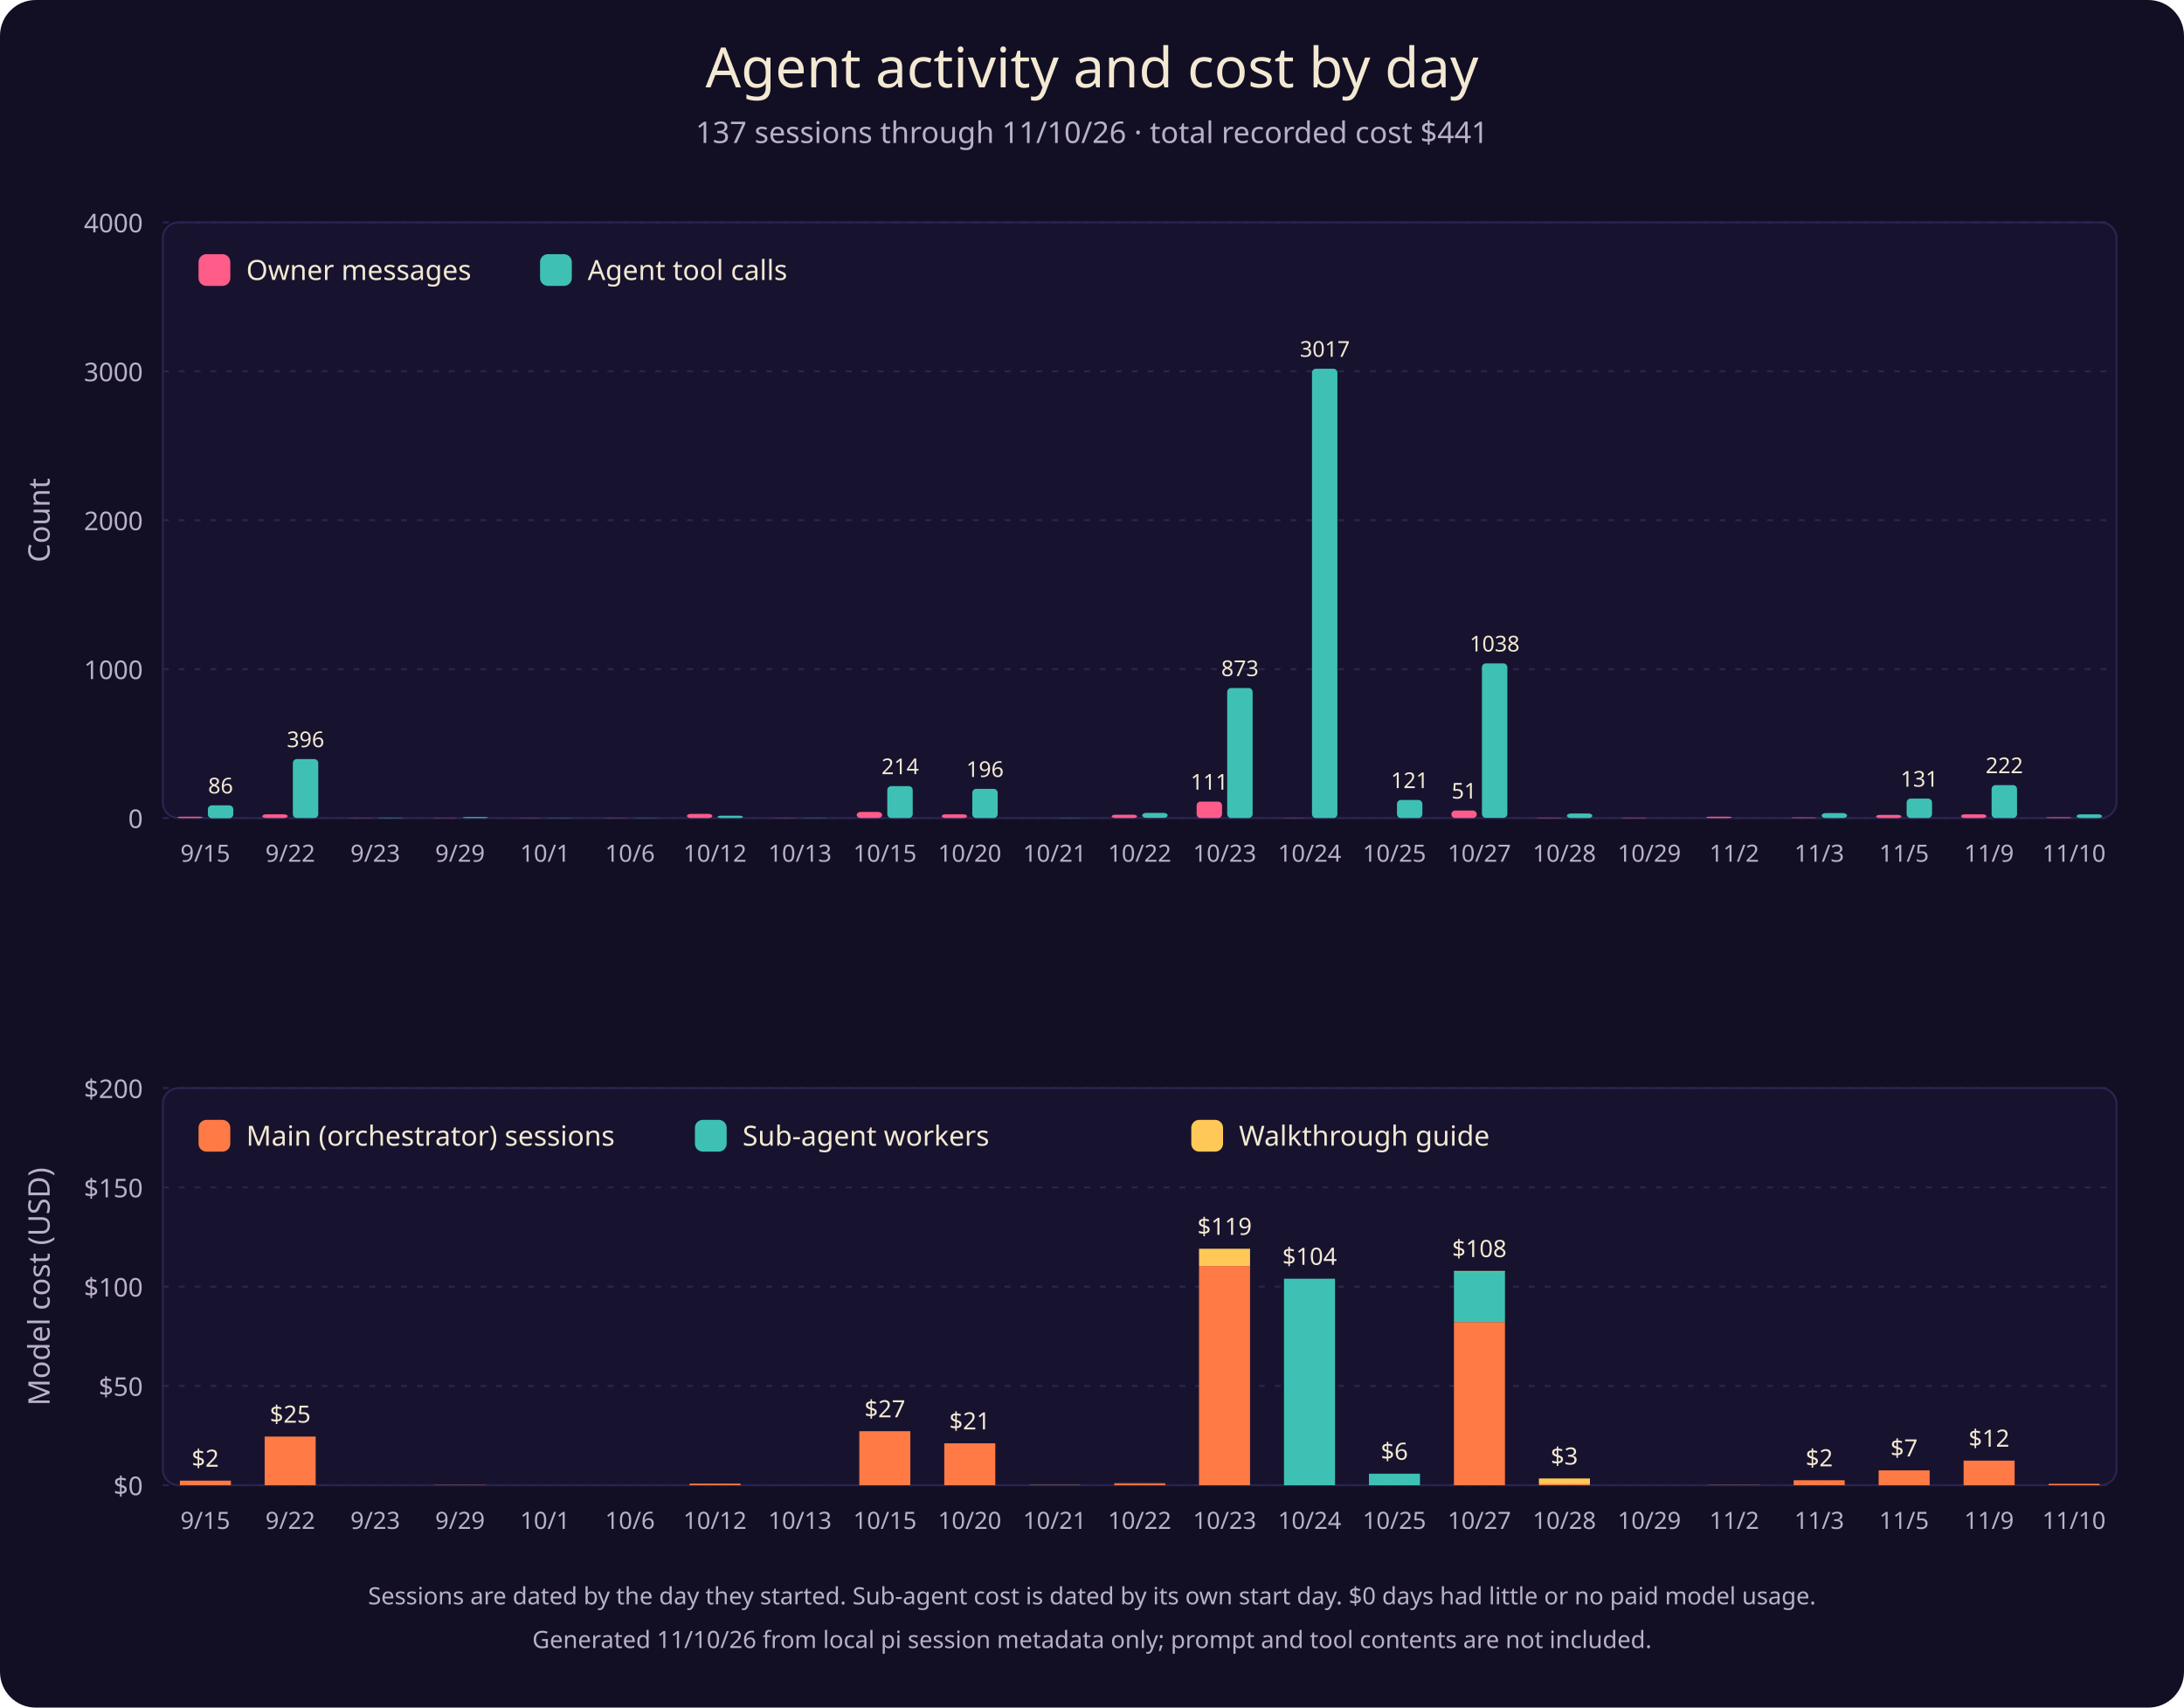
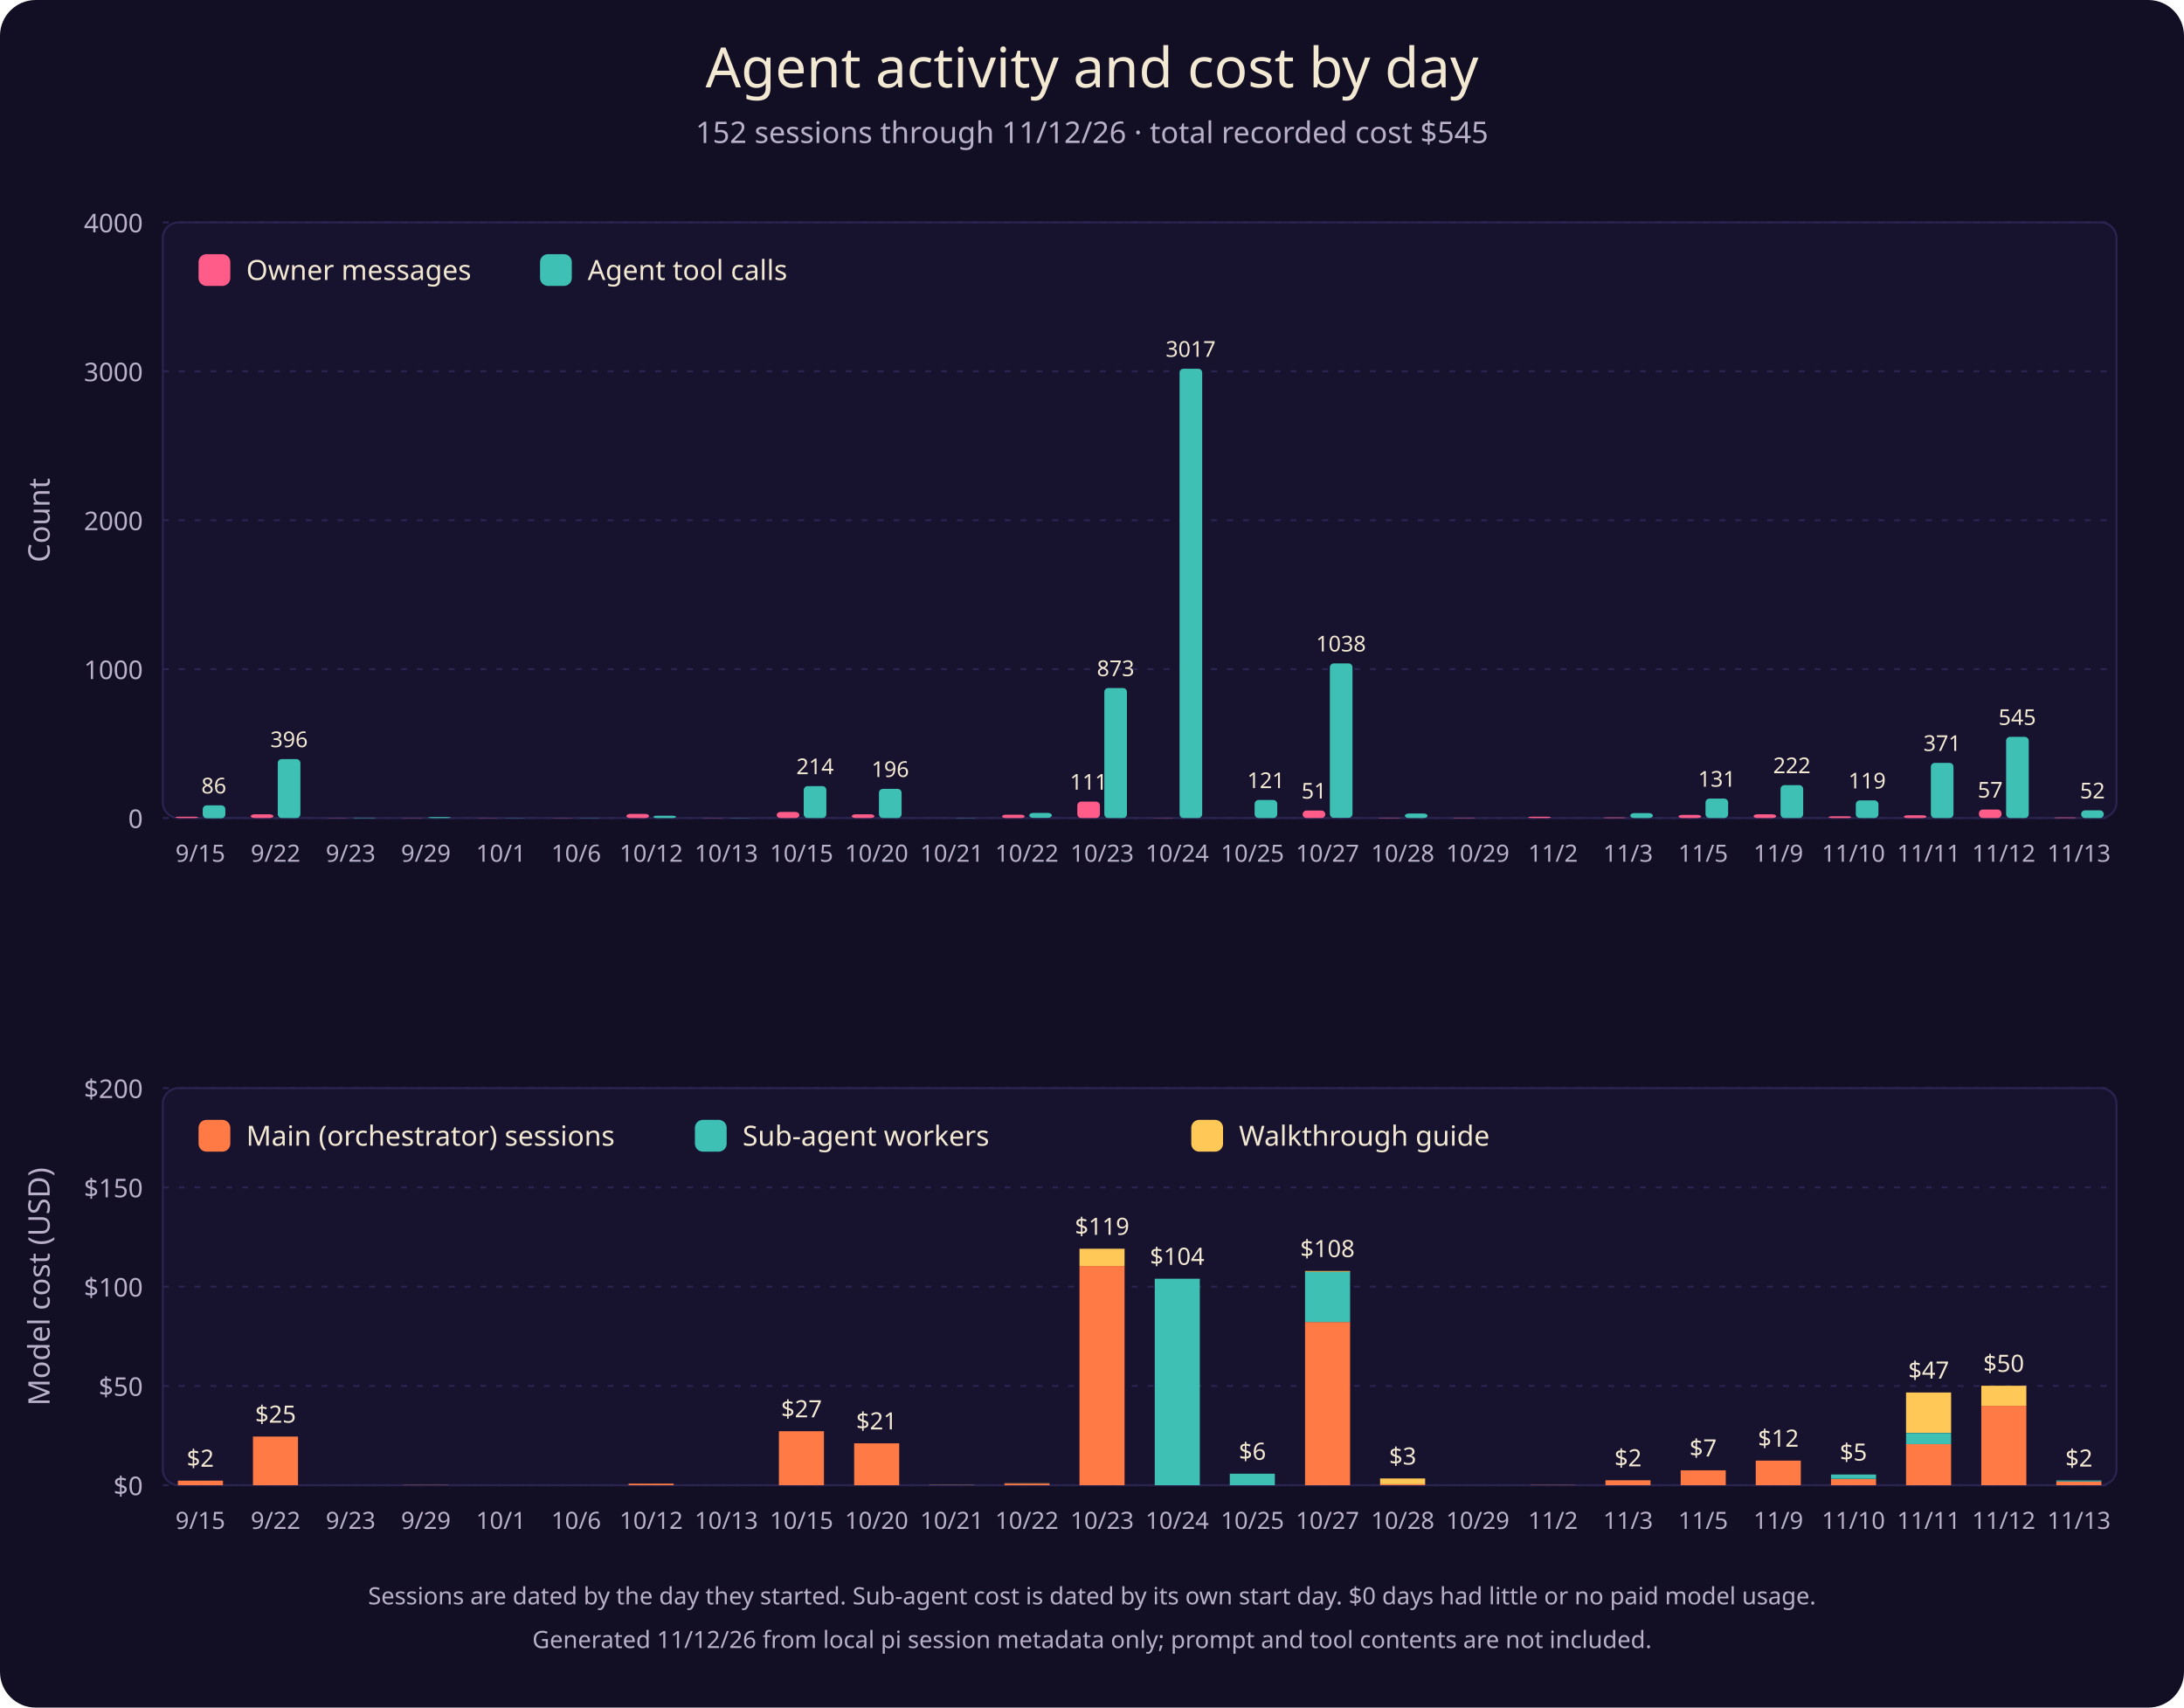
<svg xmlns="http://www.w3.org/2000/svg" width="1100" height="860" viewBox="0 0 1100 860" role="img" aria-labelledby="title desc">
  <rect width="100%" height="100%" rx="18" fill="#120f24" />
  <text x="550.0" y="44.0" fill="#f3e9d2" font-family="Space Grotesk, Segoe UI, sans-serif" font-size="28" text-anchor="middle">Agent activity and cost by day</text>
-   <text x="550.0" y="72.0" fill="#b9b0c9" font-family="Space Grotesk, Segoe UI, sans-serif" font-size="15" text-anchor="middle">137 sessions through 11/10/26 · total recorded cost $441</text>
+   <text x="550.0" y="72.0" fill="#b9b0c9" font-family="Space Grotesk, Segoe UI, sans-serif" font-size="15" text-anchor="middle">152 sessions through 11/12/26 · total recorded cost $545</text>
  <rect x="82" y="112" width="984" height="300" rx="8" fill="#17132e" stroke="#2a2450" />
  <line x1="82" y1="412.0" x2="1066" y2="412.0" stroke="#2a2450" stroke-width="1" stroke-dasharray="3 5" />
  <text x="72.0" y="417.0" fill="#b9b0c9" font-family="Space Grotesk, Segoe UI, sans-serif" font-size="13" text-anchor="end">0</text>
  <line x1="82" y1="337.0" x2="1066" y2="337.0" stroke="#2a2450" stroke-width="1" stroke-dasharray="3 5" />
  <text x="72.0" y="342.0" fill="#b9b0c9" font-family="Space Grotesk, Segoe UI, sans-serif" font-size="13" text-anchor="end">1000</text>
  <line x1="82" y1="262.0" x2="1066" y2="262.0" stroke="#2a2450" stroke-width="1" stroke-dasharray="3 5" />
  <text x="72.0" y="267.0" fill="#b9b0c9" font-family="Space Grotesk, Segoe UI, sans-serif" font-size="13" text-anchor="end">2000</text>
  <line x1="82" y1="187.0" x2="1066" y2="187.0" stroke="#2a2450" stroke-width="1" stroke-dasharray="3 5" />
  <text x="72.0" y="192.0" fill="#b9b0c9" font-family="Space Grotesk, Segoe UI, sans-serif" font-size="13" text-anchor="end">3000</text>
  <line x1="82" y1="112.0" x2="1066" y2="112.0" stroke="#2a2450" stroke-width="1" stroke-dasharray="3 5" />
  <text x="72.0" y="117.0" fill="#b9b0c9" font-family="Space Grotesk, Segoe UI, sans-serif" font-size="13" text-anchor="end">4000</text>
  <text x="25" y="262.0" transform="rotate(-90 25 262.0)" fill="#b9b0c9" font-family="Space Grotesk, Segoe UI, sans-serif" font-size="15" text-anchor="middle">Count</text>
  <rect x="82" y="548" width="984" height="200" rx="8" fill="#17132e" stroke="#2a2450" />
  <line x1="82" y1="748.0" x2="1066" y2="748.0" stroke="#2a2450" stroke-width="1" stroke-dasharray="3 5" />
  <text x="72.0" y="753.0" fill="#b9b0c9" font-family="Space Grotesk, Segoe UI, sans-serif" font-size="13" text-anchor="end">$0</text>
  <line x1="82" y1="698.0" x2="1066" y2="698.0" stroke="#2a2450" stroke-width="1" stroke-dasharray="3 5" />
  <text x="72.0" y="703.0" fill="#b9b0c9" font-family="Space Grotesk, Segoe UI, sans-serif" font-size="13" text-anchor="end">$50</text>
  <line x1="82" y1="648.0" x2="1066" y2="648.0" stroke="#2a2450" stroke-width="1" stroke-dasharray="3 5" />
  <text x="72.0" y="653.0" fill="#b9b0c9" font-family="Space Grotesk, Segoe UI, sans-serif" font-size="13" text-anchor="end">$100</text>
  <line x1="82" y1="598.0" x2="1066" y2="598.0" stroke="#2a2450" stroke-width="1" stroke-dasharray="3 5" />
  <text x="72.0" y="603.0" fill="#b9b0c9" font-family="Space Grotesk, Segoe UI, sans-serif" font-size="13" text-anchor="end">$150</text>
  <line x1="82" y1="548.0" x2="1066" y2="548.0" stroke="#2a2450" stroke-width="1" stroke-dasharray="3 5" />
  <text x="72.0" y="553.0" fill="#b9b0c9" font-family="Space Grotesk, Segoe UI, sans-serif" font-size="13" text-anchor="end">$200</text>
  <text x="25" y="648.0" transform="rotate(-90 25 648.0)" fill="#b9b0c9" font-family="Space Grotesk, Segoe UI, sans-serif" font-size="15" text-anchor="middle">Model cost (USD)</text>
  <rect x="100" y="128" width="16" height="16" rx="4" fill="#ff5c8a" />
  <text x="124.0" y="141.0" fill="#f3e9d2" font-family="Space Grotesk, Segoe UI, sans-serif" font-size="14" text-anchor="start">Owner messages</text>
  <rect x="272" y="128" width="16" height="16" rx="4" fill="#3ec1b4" />
  <text x="296.0" y="141.0" fill="#f3e9d2" font-family="Space Grotesk, Segoe UI, sans-serif" font-size="14" text-anchor="start">Agent tool calls</text>
  <rect x="100" y="564" width="16" height="16" rx="4" fill="#ff7a45" />
  <text x="124.0" y="577.0" fill="#f3e9d2" font-family="Space Grotesk, Segoe UI, sans-serif" font-size="14" text-anchor="start">Main (orchestrator) sessions</text>
  <rect x="350" y="564" width="16" height="16" rx="4" fill="#3ec1b4" />
  <text x="374.0" y="577.0" fill="#f3e9d2" font-family="Space Grotesk, Segoe UI, sans-serif" font-size="14" text-anchor="start">Sub-agent workers</text>
  <rect x="600" y="564" width="16" height="16" rx="4" fill="#ffc857" />
  <text x="624.0" y="577.0" fill="#f3e9d2" font-family="Space Grotesk, Segoe UI, sans-serif" font-size="14" text-anchor="start">Walkthrough guide</text>
-   <rect x="89.3" y="411.3" width="12.8" height="0.7" rx="2" fill="#ff5c8a" />
-   <rect x="104.7" y="405.6" width="12.8" height="6.5" rx="2" fill="#3ec1b4" />
-   <text x="111.1" y="399.6" fill="#f3e9d2" font-family="Space Grotesk, Segoe UI, sans-serif" font-size="11" text-anchor="middle">86</text>
-   <text x="103.4" y="434.0" fill="#b9b0c9" font-family="Space Grotesk, Segoe UI, sans-serif" font-size="12" text-anchor="middle">9/15</text>
-   <rect x="90.6" y="745.7" width="25.7" height="2.3" fill="#ff7a45" />
-   <text x="103.4" y="738.7" fill="#f3e9d2" font-family="Space Grotesk, Segoe UI, sans-serif" font-size="12" text-anchor="middle">$2</text>
-   <text x="103.4" y="770.0" fill="#b9b0c9" font-family="Space Grotesk, Segoe UI, sans-serif" font-size="12" text-anchor="middle">9/15</text>
-   <rect x="132.1" y="410.1" width="12.8" height="1.9" rx="2" fill="#ff5c8a" />
-   <rect x="147.5" y="382.3" width="12.8" height="29.7" rx="2" fill="#3ec1b4" />
-   <text x="153.9" y="376.3" fill="#f3e9d2" font-family="Space Grotesk, Segoe UI, sans-serif" font-size="11" text-anchor="middle">396</text>
-   <text x="146.2" y="434.0" fill="#b9b0c9" font-family="Space Grotesk, Segoe UI, sans-serif" font-size="12" text-anchor="middle">9/22</text>
-   <rect x="133.3" y="723.5" width="25.7" height="24.5" fill="#ff7a45" />
-   <text x="146.2" y="716.5" fill="#f3e9d2" font-family="Space Grotesk, Segoe UI, sans-serif" font-size="12" text-anchor="middle">$25</text>
-   <text x="146.2" y="770.0" fill="#b9b0c9" font-family="Space Grotesk, Segoe UI, sans-serif" font-size="12" text-anchor="middle">9/22</text>
-   <rect x="174.8" y="411.9" width="12.8" height="0.1" rx="2" fill="#ff5c8a" />
-   <rect x="190.2" y="411.8" width="12.8" height="0.2" rx="2" fill="#3ec1b4" />
-   <text x="189.0" y="434.0" fill="#b9b0c9" font-family="Space Grotesk, Segoe UI, sans-serif" font-size="12" text-anchor="middle">9/23</text>
-   <rect x="176.1" y="748.0" width="25.7" height="0.0" fill="#ff7a45" />
-   <text x="189.0" y="770.0" fill="#b9b0c9" font-family="Space Grotesk, Segoe UI, sans-serif" font-size="12" text-anchor="middle">9/23</text>
-   <rect x="217.6" y="411.9" width="12.8" height="0.1" rx="2" fill="#ff5c8a" />
-   <rect x="233.0" y="411.5" width="12.8" height="0.5" rx="2" fill="#3ec1b4" />
-   <text x="231.7" y="434.0" fill="#b9b0c9" font-family="Space Grotesk, Segoe UI, sans-serif" font-size="12" text-anchor="middle">9/29</text>
-   <rect x="218.9" y="747.9" width="25.7" height="0.1" fill="#ff7a45" />
-   <text x="231.7" y="770.0" fill="#b9b0c9" font-family="Space Grotesk, Segoe UI, sans-serif" font-size="12" text-anchor="middle">9/29</text>
-   <rect x="260.4" y="411.9" width="12.8" height="0.1" rx="2" fill="#ff5c8a" />
-   <rect x="275.8" y="411.9" width="12.8" height="0.1" rx="2" fill="#3ec1b4" />
-   <text x="274.5" y="434.0" fill="#b9b0c9" font-family="Space Grotesk, Segoe UI, sans-serif" font-size="12" text-anchor="middle">10/1</text>
-   <rect x="261.7" y="748.0" width="25.7" height="0.0" fill="#ff7a45" />
-   <text x="274.5" y="770.0" fill="#b9b0c9" font-family="Space Grotesk, Segoe UI, sans-serif" font-size="12" text-anchor="middle">10/1</text>
-   <rect x="303.2" y="411.9" width="12.8" height="0.1" rx="2" fill="#ff5c8a" />
-   <rect x="318.6" y="411.9" width="12.8" height="0.1" rx="2" fill="#3ec1b4" />
-   <text x="317.3" y="434.0" fill="#b9b0c9" font-family="Space Grotesk, Segoe UI, sans-serif" font-size="12" text-anchor="middle">10/6</text>
-   <rect x="304.5" y="748.0" width="25.7" height="0.0" fill="#ff7a45" />
-   <text x="317.3" y="770.0" fill="#b9b0c9" font-family="Space Grotesk, Segoe UI, sans-serif" font-size="12" text-anchor="middle">10/6</text>
-   <rect x="346.0" y="409.9" width="12.8" height="2.1" rx="2" fill="#ff5c8a" />
-   <rect x="361.4" y="410.8" width="12.8" height="1.2" rx="2" fill="#3ec1b4" />
-   <text x="360.1" y="434.0" fill="#b9b0c9" font-family="Space Grotesk, Segoe UI, sans-serif" font-size="12" text-anchor="middle">10/12</text>
-   <rect x="347.3" y="747.2" width="25.7" height="0.8" fill="#ff7a45" />
-   <text x="360.1" y="770.0" fill="#b9b0c9" font-family="Space Grotesk, Segoe UI, sans-serif" font-size="12" text-anchor="middle">10/12</text>
-   <rect x="388.8" y="411.9" width="12.8" height="0.1" rx="2" fill="#ff5c8a" />
-   <rect x="404.2" y="411.9" width="12.8" height="0.1" rx="2" fill="#3ec1b4" />
-   <text x="402.9" y="434.0" fill="#b9b0c9" font-family="Space Grotesk, Segoe UI, sans-serif" font-size="12" text-anchor="middle">10/13</text>
-   <rect x="390.0" y="748.0" width="25.7" height="0.0" fill="#ff7a45" />
-   <text x="402.9" y="770.0" fill="#b9b0c9" font-family="Space Grotesk, Segoe UI, sans-serif" font-size="12" text-anchor="middle">10/13</text>
-   <rect x="431.5" y="408.9" width="12.8" height="3.1" rx="2" fill="#ff5c8a" />
-   <rect x="446.9" y="395.9" width="12.8" height="16.1" rx="2" fill="#3ec1b4" />
-   <text x="453.4" y="389.9" fill="#f3e9d2" font-family="Space Grotesk, Segoe UI, sans-serif" font-size="11" text-anchor="middle">214</text>
-   <text x="445.7" y="434.0" fill="#b9b0c9" font-family="Space Grotesk, Segoe UI, sans-serif" font-size="12" text-anchor="middle">10/15</text>
-   <rect x="432.8" y="720.8" width="25.7" height="27.2" fill="#ff7a45" />
-   <text x="445.7" y="713.8" fill="#f3e9d2" font-family="Space Grotesk, Segoe UI, sans-serif" font-size="12" text-anchor="middle">$27</text>
-   <text x="445.7" y="770.0" fill="#b9b0c9" font-family="Space Grotesk, Segoe UI, sans-serif" font-size="12" text-anchor="middle">10/15</text>
-   <rect x="474.3" y="410.1" width="12.8" height="1.9" rx="2" fill="#ff5c8a" />
-   <rect x="489.7" y="397.3" width="12.8" height="14.7" rx="2" fill="#3ec1b4" />
-   <text x="496.1" y="391.3" fill="#f3e9d2" font-family="Space Grotesk, Segoe UI, sans-serif" font-size="11" text-anchor="middle">196</text>
-   <text x="488.4" y="434.0" fill="#b9b0c9" font-family="Space Grotesk, Segoe UI, sans-serif" font-size="12" text-anchor="middle">10/20</text>
-   <rect x="475.6" y="726.9" width="25.7" height="21.1" fill="#ff7a45" />
-   <text x="488.4" y="719.9" fill="#f3e9d2" font-family="Space Grotesk, Segoe UI, sans-serif" font-size="12" text-anchor="middle">$21</text>
-   <text x="488.4" y="770.0" fill="#b9b0c9" font-family="Space Grotesk, Segoe UI, sans-serif" font-size="12" text-anchor="middle">10/20</text>
-   <rect x="517.1" y="412.0" width="12.8" height="0.0" rx="2" fill="#ff5c8a" />
-   <rect x="532.5" y="411.9" width="12.8" height="0.1" rx="2" fill="#3ec1b4" />
-   <text x="531.2" y="434.0" fill="#b9b0c9" font-family="Space Grotesk, Segoe UI, sans-serif" font-size="12" text-anchor="middle">10/21</text>
-   <rect x="518.4" y="747.9" width="25.7" height="0.1" fill="#ffc857" />
-   <text x="531.2" y="770.0" fill="#b9b0c9" font-family="Space Grotesk, Segoe UI, sans-serif" font-size="12" text-anchor="middle">10/21</text>
-   <rect x="559.9" y="410.3" width="12.8" height="1.7" rx="2" fill="#ff5c8a" />
-   <rect x="575.3" y="409.4" width="12.8" height="2.5" rx="2" fill="#3ec1b4" />
-   <text x="574.0" y="434.0" fill="#b9b0c9" font-family="Space Grotesk, Segoe UI, sans-serif" font-size="12" text-anchor="middle">10/22</text>
-   <rect x="561.2" y="747.2" width="25.7" height="0.8" fill="#ff7a45" />
-   <rect x="561.2" y="747.0" width="25.7" height="0.1" fill="#ffc857" />
-   <text x="574.0" y="770.0" fill="#b9b0c9" font-family="Space Grotesk, Segoe UI, sans-serif" font-size="12" text-anchor="middle">10/22</text>
-   <rect x="602.7" y="403.7" width="12.8" height="8.3" rx="2" fill="#ff5c8a" />
-   <text x="609.1" y="397.7" fill="#f3e9d2" font-family="Space Grotesk, Segoe UI, sans-serif" font-size="11" text-anchor="middle">111</text>
-   <rect x="618.1" y="346.5" width="12.8" height="65.5" rx="2" fill="#3ec1b4" />
-   <text x="624.5" y="340.5" fill="#f3e9d2" font-family="Space Grotesk, Segoe UI, sans-serif" font-size="11" text-anchor="middle">873</text>
-   <text x="616.8" y="434.0" fill="#b9b0c9" font-family="Space Grotesk, Segoe UI, sans-serif" font-size="12" text-anchor="middle">10/23</text>
-   <rect x="603.9" y="637.6" width="25.7" height="110.4" fill="#ff7a45" />
-   <rect x="603.9" y="628.9" width="25.7" height="8.7" fill="#ffc857" />
-   <text x="616.8" y="621.9" fill="#f3e9d2" font-family="Space Grotesk, Segoe UI, sans-serif" font-size="12" text-anchor="middle">$119</text>
-   <text x="616.8" y="770.0" fill="#b9b0c9" font-family="Space Grotesk, Segoe UI, sans-serif" font-size="12" text-anchor="middle">10/23</text>
-   <rect x="645.4" y="411.9" width="12.8" height="0.1" rx="2" fill="#ff5c8a" />
-   <rect x="660.8" y="185.7" width="12.8" height="226.3" rx="2" fill="#3ec1b4" />
-   <text x="667.3" y="179.7" fill="#f3e9d2" font-family="Space Grotesk, Segoe UI, sans-serif" font-size="11" text-anchor="middle">3017</text>
-   <text x="659.6" y="434.0" fill="#b9b0c9" font-family="Space Grotesk, Segoe UI, sans-serif" font-size="12" text-anchor="middle">10/24</text>
-   <rect x="646.7" y="644.0" width="25.7" height="104.0" fill="#3ec1b4" />
-   <text x="659.6" y="637.0" fill="#f3e9d2" font-family="Space Grotesk, Segoe UI, sans-serif" font-size="12" text-anchor="middle">$104</text>
-   <text x="659.6" y="770.0" fill="#b9b0c9" font-family="Space Grotesk, Segoe UI, sans-serif" font-size="12" text-anchor="middle">10/24</text>
-   <rect x="688.2" y="412.0" width="12.8" height="0.0" rx="2" fill="#ff5c8a" />
-   <rect x="703.6" y="402.9" width="12.8" height="9.1" rx="2" fill="#3ec1b4" />
-   <text x="710.0" y="396.9" fill="#f3e9d2" font-family="Space Grotesk, Segoe UI, sans-serif" font-size="11" text-anchor="middle">121</text>
-   <text x="702.3" y="434.0" fill="#b9b0c9" font-family="Space Grotesk, Segoe UI, sans-serif" font-size="12" text-anchor="middle">10/25</text>
-   <rect x="689.5" y="742.2" width="25.7" height="5.8" fill="#3ec1b4" />
-   <text x="702.3" y="735.2" fill="#f3e9d2" font-family="Space Grotesk, Segoe UI, sans-serif" font-size="12" text-anchor="middle">$6</text>
-   <text x="702.3" y="770.0" fill="#b9b0c9" font-family="Space Grotesk, Segoe UI, sans-serif" font-size="12" text-anchor="middle">10/25</text>
-   <rect x="731.0" y="408.2" width="12.8" height="3.8" rx="2" fill="#ff5c8a" />
-   <text x="737.4" y="402.2" fill="#f3e9d2" font-family="Space Grotesk, Segoe UI, sans-serif" font-size="11" text-anchor="middle">51</text>
-   <rect x="746.4" y="334.1" width="12.8" height="77.8" rx="2" fill="#3ec1b4" />
-   <text x="752.8" y="328.1" fill="#f3e9d2" font-family="Space Grotesk, Segoe UI, sans-serif" font-size="11" text-anchor="middle">1038</text>
-   <text x="745.1" y="434.0" fill="#b9b0c9" font-family="Space Grotesk, Segoe UI, sans-serif" font-size="12" text-anchor="middle">10/27</text>
-   <rect x="732.3" y="665.8" width="25.7" height="82.2" fill="#ff7a45" />
-   <rect x="732.3" y="640.4" width="25.7" height="25.4" fill="#3ec1b4" />
-   <rect x="732.3" y="640.1" width="25.7" height="0.4" fill="#ffc857" />
-   <text x="745.1" y="633.1" fill="#f3e9d2" font-family="Space Grotesk, Segoe UI, sans-serif" font-size="12" text-anchor="middle">$108</text>
-   <text x="745.1" y="770.0" fill="#b9b0c9" font-family="Space Grotesk, Segoe UI, sans-serif" font-size="12" text-anchor="middle">10/27</text>
-   <rect x="773.8" y="411.8" width="12.8" height="0.2" rx="2" fill="#ff5c8a" />
-   <rect x="789.2" y="409.7" width="12.8" height="2.3" rx="2" fill="#3ec1b4" />
-   <text x="787.9" y="434.0" fill="#b9b0c9" font-family="Space Grotesk, Segoe UI, sans-serif" font-size="12" text-anchor="middle">10/28</text>
-   <rect x="775.1" y="747.5" width="25.7" height="0.5" fill="#ff7a45" />
-   <rect x="775.1" y="744.6" width="25.7" height="2.9" fill="#ffc857" />
-   <text x="787.9" y="737.6" fill="#f3e9d2" font-family="Space Grotesk, Segoe UI, sans-serif" font-size="12" text-anchor="middle">$3</text>
-   <text x="787.9" y="770.0" fill="#b9b0c9" font-family="Space Grotesk, Segoe UI, sans-serif" font-size="12" text-anchor="middle">10/28</text>
-   <rect x="816.6" y="411.8" width="12.8" height="0.2" rx="2" fill="#ff5c8a" />
-   <rect x="832.0" y="412.0" width="12.8" height="0.0" rx="2" fill="#3ec1b4" />
-   <text x="830.7" y="434.0" fill="#b9b0c9" font-family="Space Grotesk, Segoe UI, sans-serif" font-size="12" text-anchor="middle">10/29</text>
-   <text x="830.7" y="770.0" fill="#b9b0c9" font-family="Space Grotesk, Segoe UI, sans-serif" font-size="12" text-anchor="middle">10/29</text>
-   <rect x="859.4" y="411.3" width="12.8" height="0.7" rx="2" fill="#ff5c8a" />
-   <rect x="874.8" y="412.0" width="12.8" height="0.0" rx="2" fill="#3ec1b4" />
-   <text x="873.5" y="434.0" fill="#b9b0c9" font-family="Space Grotesk, Segoe UI, sans-serif" font-size="12" text-anchor="middle">11/2</text>
-   <rect x="860.6" y="747.9" width="25.7" height="0.1" fill="#ff7a45" />
-   <text x="873.5" y="770.0" fill="#b9b0c9" font-family="Space Grotesk, Segoe UI, sans-serif" font-size="12" text-anchor="middle">11/2</text>
-   <rect x="902.1" y="411.7" width="12.8" height="0.3" rx="2" fill="#ff5c8a" />
-   <rect x="917.5" y="409.5" width="12.8" height="2.5" rx="2" fill="#3ec1b4" />
-   <text x="916.3" y="434.0" fill="#b9b0c9" font-family="Space Grotesk, Segoe UI, sans-serif" font-size="12" text-anchor="middle">11/3</text>
-   <rect x="903.4" y="745.5" width="25.7" height="2.5" fill="#ff7a45" />
-   <text x="916.3" y="738.5" fill="#f3e9d2" font-family="Space Grotesk, Segoe UI, sans-serif" font-size="12" text-anchor="middle">$2</text>
-   <text x="916.3" y="770.0" fill="#b9b0c9" font-family="Space Grotesk, Segoe UI, sans-serif" font-size="12" text-anchor="middle">11/3</text>
-   <rect x="944.9" y="410.4" width="12.8" height="1.6" rx="2" fill="#ff5c8a" />
-   <rect x="960.3" y="402.2" width="12.8" height="9.8" rx="2" fill="#3ec1b4" />
-   <text x="966.7" y="396.2" fill="#f3e9d2" font-family="Space Grotesk, Segoe UI, sans-serif" font-size="11" text-anchor="middle">131</text>
-   <text x="959.0" y="434.0" fill="#b9b0c9" font-family="Space Grotesk, Segoe UI, sans-serif" font-size="12" text-anchor="middle">11/5</text>
-   <rect x="946.2" y="740.5" width="25.7" height="7.5" fill="#ff7a45" />
-   <text x="959.0" y="733.5" fill="#f3e9d2" font-family="Space Grotesk, Segoe UI, sans-serif" font-size="12" text-anchor="middle">$7</text>
-   <text x="959.0" y="770.0" fill="#b9b0c9" font-family="Space Grotesk, Segoe UI, sans-serif" font-size="12" text-anchor="middle">11/5</text>
-   <rect x="987.7" y="410.1" width="12.8" height="1.9" rx="2" fill="#ff5c8a" />
-   <rect x="1003.1" y="395.4" width="12.8" height="16.6" rx="2" fill="#3ec1b4" />
-   <text x="1009.5" y="389.4" fill="#f3e9d2" font-family="Space Grotesk, Segoe UI, sans-serif" font-size="11" text-anchor="middle">222</text>
-   <text x="1001.8" y="434.0" fill="#b9b0c9" font-family="Space Grotesk, Segoe UI, sans-serif" font-size="12" text-anchor="middle">11/9</text>
-   <rect x="989.0" y="735.6" width="25.7" height="12.4" fill="#ff7a45" />
-   <text x="1001.8" y="728.6" fill="#f3e9d2" font-family="Space Grotesk, Segoe UI, sans-serif" font-size="12" text-anchor="middle">$12</text>
-   <text x="1001.8" y="770.0" fill="#b9b0c9" font-family="Space Grotesk, Segoe UI, sans-serif" font-size="12" text-anchor="middle">11/9</text>
-   <rect x="1030.5" y="411.6" width="12.8" height="0.4" rx="2" fill="#ff5c8a" />
-   <rect x="1045.9" y="410.1" width="12.8" height="1.9" rx="2" fill="#3ec1b4" />
-   <text x="1044.6" y="434.0" fill="#b9b0c9" font-family="Space Grotesk, Segoe UI, sans-serif" font-size="12" text-anchor="middle">11/10</text>
-   <rect x="1031.8" y="747.3" width="25.7" height="0.7" fill="#ff7a45" />
-   <text x="1044.6" y="770.0" fill="#b9b0c9" font-family="Space Grotesk, Segoe UI, sans-serif" font-size="12" text-anchor="middle">11/10</text>
+   <rect x="88.4" y="411.3" width="11.4" height="0.7" rx="2" fill="#ff5c8a" />
+   <rect x="102.1" y="405.6" width="11.4" height="6.5" rx="2" fill="#3ec1b4" />
+   <text x="107.7" y="399.6" fill="#f3e9d2" font-family="Space Grotesk, Segoe UI, sans-serif" font-size="11" text-anchor="middle">86</text>
+   <text x="100.9" y="434.0" fill="#b9b0c9" font-family="Space Grotesk, Segoe UI, sans-serif" font-size="12" text-anchor="middle">9/15</text>
+   <rect x="89.6" y="745.7" width="22.7" height="2.3" fill="#ff7a45" />
+   <text x="100.9" y="738.7" fill="#f3e9d2" font-family="Space Grotesk, Segoe UI, sans-serif" font-size="12" text-anchor="middle">$2</text>
+   <text x="100.9" y="770.0" fill="#b9b0c9" font-family="Space Grotesk, Segoe UI, sans-serif" font-size="12" text-anchor="middle">9/15</text>
+   <rect x="126.3" y="410.1" width="11.4" height="1.9" rx="2" fill="#ff5c8a" />
+   <rect x="139.9" y="382.3" width="11.4" height="29.7" rx="2" fill="#3ec1b4" />
+   <text x="145.6" y="376.3" fill="#f3e9d2" font-family="Space Grotesk, Segoe UI, sans-serif" font-size="11" text-anchor="middle">396</text>
+   <text x="138.8" y="434.0" fill="#b9b0c9" font-family="Space Grotesk, Segoe UI, sans-serif" font-size="12" text-anchor="middle">9/22</text>
+   <rect x="127.4" y="723.5" width="22.7" height="24.5" fill="#ff7a45" />
+   <text x="138.8" y="716.5" fill="#f3e9d2" font-family="Space Grotesk, Segoe UI, sans-serif" font-size="12" text-anchor="middle">$25</text>
+   <text x="138.8" y="770.0" fill="#b9b0c9" font-family="Space Grotesk, Segoe UI, sans-serif" font-size="12" text-anchor="middle">9/22</text>
+   <rect x="164.1" y="411.9" width="11.4" height="0.1" rx="2" fill="#ff5c8a" />
+   <rect x="177.8" y="411.8" width="11.4" height="0.2" rx="2" fill="#3ec1b4" />
+   <text x="176.6" y="434.0" fill="#b9b0c9" font-family="Space Grotesk, Segoe UI, sans-serif" font-size="12" text-anchor="middle">9/23</text>
+   <rect x="165.3" y="748.0" width="22.7" height="0.0" fill="#ff7a45" />
+   <text x="176.6" y="770.0" fill="#b9b0c9" font-family="Space Grotesk, Segoe UI, sans-serif" font-size="12" text-anchor="middle">9/23</text>
+   <rect x="202.0" y="411.9" width="11.4" height="0.1" rx="2" fill="#ff5c8a" />
+   <rect x="215.6" y="411.5" width="11.4" height="0.5" rx="2" fill="#3ec1b4" />
+   <text x="214.5" y="434.0" fill="#b9b0c9" font-family="Space Grotesk, Segoe UI, sans-serif" font-size="12" text-anchor="middle">9/29</text>
+   <rect x="203.1" y="747.9" width="22.7" height="0.1" fill="#ff7a45" />
+   <text x="214.5" y="770.0" fill="#b9b0c9" font-family="Space Grotesk, Segoe UI, sans-serif" font-size="12" text-anchor="middle">9/29</text>
+   <rect x="239.8" y="411.9" width="11.4" height="0.1" rx="2" fill="#ff5c8a" />
+   <rect x="253.4" y="411.9" width="11.4" height="0.1" rx="2" fill="#3ec1b4" />
+   <text x="252.3" y="434.0" fill="#b9b0c9" font-family="Space Grotesk, Segoe UI, sans-serif" font-size="12" text-anchor="middle">10/1</text>
+   <rect x="241.0" y="748.0" width="22.7" height="0.0" fill="#ff7a45" />
+   <text x="252.3" y="770.0" fill="#b9b0c9" font-family="Space Grotesk, Segoe UI, sans-serif" font-size="12" text-anchor="middle">10/1</text>
+   <rect x="277.7" y="411.9" width="11.4" height="0.1" rx="2" fill="#ff5c8a" />
+   <rect x="291.3" y="411.9" width="11.4" height="0.1" rx="2" fill="#3ec1b4" />
+   <text x="290.2" y="434.0" fill="#b9b0c9" font-family="Space Grotesk, Segoe UI, sans-serif" font-size="12" text-anchor="middle">10/6</text>
+   <rect x="278.8" y="748.0" width="22.7" height="0.0" fill="#ff7a45" />
+   <text x="290.2" y="770.0" fill="#b9b0c9" font-family="Space Grotesk, Segoe UI, sans-serif" font-size="12" text-anchor="middle">10/6</text>
+   <rect x="315.5" y="409.9" width="11.4" height="2.1" rx="2" fill="#ff5c8a" />
+   <rect x="329.1" y="410.8" width="11.4" height="1.2" rx="2" fill="#3ec1b4" />
+   <text x="328.0" y="434.0" fill="#b9b0c9" font-family="Space Grotesk, Segoe UI, sans-serif" font-size="12" text-anchor="middle">10/12</text>
+   <rect x="316.6" y="747.2" width="22.7" height="0.8" fill="#ff7a45" />
+   <text x="328.0" y="770.0" fill="#b9b0c9" font-family="Space Grotesk, Segoe UI, sans-serif" font-size="12" text-anchor="middle">10/12</text>
+   <rect x="353.4" y="411.9" width="11.4" height="0.1" rx="2" fill="#ff5c8a" />
+   <rect x="367.0" y="411.9" width="11.4" height="0.1" rx="2" fill="#3ec1b4" />
+   <text x="365.8" y="434.0" fill="#b9b0c9" font-family="Space Grotesk, Segoe UI, sans-serif" font-size="12" text-anchor="middle">10/13</text>
+   <rect x="354.5" y="748.0" width="22.7" height="0.0" fill="#ff7a45" />
+   <text x="365.8" y="770.0" fill="#b9b0c9" font-family="Space Grotesk, Segoe UI, sans-serif" font-size="12" text-anchor="middle">10/13</text>
+   <rect x="391.2" y="408.9" width="11.4" height="3.1" rx="2" fill="#ff5c8a" />
+   <rect x="404.8" y="395.9" width="11.4" height="16.1" rx="2" fill="#3ec1b4" />
+   <text x="410.5" y="389.9" fill="#f3e9d2" font-family="Space Grotesk, Segoe UI, sans-serif" font-size="11" text-anchor="middle">214</text>
+   <text x="403.7" y="434.0" fill="#b9b0c9" font-family="Space Grotesk, Segoe UI, sans-serif" font-size="12" text-anchor="middle">10/15</text>
+   <rect x="392.3" y="720.8" width="22.7" height="27.2" fill="#ff7a45" />
+   <text x="403.7" y="713.8" fill="#f3e9d2" font-family="Space Grotesk, Segoe UI, sans-serif" font-size="12" text-anchor="middle">$27</text>
+   <text x="403.7" y="770.0" fill="#b9b0c9" font-family="Space Grotesk, Segoe UI, sans-serif" font-size="12" text-anchor="middle">10/15</text>
+   <rect x="429.0" y="410.1" width="11.4" height="1.9" rx="2" fill="#ff5c8a" />
+   <rect x="442.7" y="397.3" width="11.4" height="14.7" rx="2" fill="#3ec1b4" />
+   <text x="448.4" y="391.3" fill="#f3e9d2" font-family="Space Grotesk, Segoe UI, sans-serif" font-size="11" text-anchor="middle">196</text>
+   <text x="441.5" y="434.0" fill="#b9b0c9" font-family="Space Grotesk, Segoe UI, sans-serif" font-size="12" text-anchor="middle">10/20</text>
+   <rect x="430.2" y="726.9" width="22.7" height="21.1" fill="#ff7a45" />
+   <text x="441.5" y="719.9" fill="#f3e9d2" font-family="Space Grotesk, Segoe UI, sans-serif" font-size="12" text-anchor="middle">$21</text>
+   <text x="441.5" y="770.0" fill="#b9b0c9" font-family="Space Grotesk, Segoe UI, sans-serif" font-size="12" text-anchor="middle">10/20</text>
+   <rect x="466.9" y="412.0" width="11.4" height="0.0" rx="2" fill="#ff5c8a" />
+   <rect x="480.5" y="411.9" width="11.4" height="0.1" rx="2" fill="#3ec1b4" />
+   <text x="479.4" y="434.0" fill="#b9b0c9" font-family="Space Grotesk, Segoe UI, sans-serif" font-size="12" text-anchor="middle">10/21</text>
+   <rect x="468.0" y="747.9" width="22.7" height="0.1" fill="#ffc857" />
+   <text x="479.4" y="770.0" fill="#b9b0c9" font-family="Space Grotesk, Segoe UI, sans-serif" font-size="12" text-anchor="middle">10/21</text>
+   <rect x="504.7" y="410.3" width="11.4" height="1.7" rx="2" fill="#ff5c8a" />
+   <rect x="518.4" y="409.4" width="11.4" height="2.5" rx="2" fill="#3ec1b4" />
+   <text x="517.2" y="434.0" fill="#b9b0c9" font-family="Space Grotesk, Segoe UI, sans-serif" font-size="12" text-anchor="middle">10/22</text>
+   <rect x="505.9" y="747.2" width="22.7" height="0.8" fill="#ff7a45" />
+   <rect x="505.9" y="747.0" width="22.7" height="0.1" fill="#ffc857" />
+   <text x="517.2" y="770.0" fill="#b9b0c9" font-family="Space Grotesk, Segoe UI, sans-serif" font-size="12" text-anchor="middle">10/22</text>
+   <rect x="542.6" y="403.7" width="11.4" height="8.3" rx="2" fill="#ff5c8a" />
+   <text x="548.3" y="397.7" fill="#f3e9d2" font-family="Space Grotesk, Segoe UI, sans-serif" font-size="11" text-anchor="middle">111</text>
+   <rect x="556.2" y="346.5" width="11.4" height="65.5" rx="2" fill="#3ec1b4" />
+   <text x="561.9" y="340.5" fill="#f3e9d2" font-family="Space Grotesk, Segoe UI, sans-serif" font-size="11" text-anchor="middle">873</text>
+   <text x="555.1" y="434.0" fill="#b9b0c9" font-family="Space Grotesk, Segoe UI, sans-serif" font-size="12" text-anchor="middle">10/23</text>
+   <rect x="543.7" y="637.6" width="22.7" height="110.4" fill="#ff7a45" />
+   <rect x="543.7" y="628.9" width="22.7" height="8.7" fill="#ffc857" />
+   <text x="555.1" y="621.9" fill="#f3e9d2" font-family="Space Grotesk, Segoe UI, sans-serif" font-size="12" text-anchor="middle">$119</text>
+   <text x="555.1" y="770.0" fill="#b9b0c9" font-family="Space Grotesk, Segoe UI, sans-serif" font-size="12" text-anchor="middle">10/23</text>
+   <rect x="580.4" y="411.9" width="11.4" height="0.1" rx="2" fill="#ff5c8a" />
+   <rect x="594.1" y="185.7" width="11.4" height="226.3" rx="2" fill="#3ec1b4" />
+   <text x="599.7" y="179.7" fill="#f3e9d2" font-family="Space Grotesk, Segoe UI, sans-serif" font-size="11" text-anchor="middle">3017</text>
+   <text x="592.9" y="434.0" fill="#b9b0c9" font-family="Space Grotesk, Segoe UI, sans-serif" font-size="12" text-anchor="middle">10/24</text>
+   <rect x="581.6" y="644.0" width="22.7" height="104.0" fill="#3ec1b4" />
+   <text x="592.9" y="637.0" fill="#f3e9d2" font-family="Space Grotesk, Segoe UI, sans-serif" font-size="12" text-anchor="middle">$104</text>
+   <text x="592.9" y="770.0" fill="#b9b0c9" font-family="Space Grotesk, Segoe UI, sans-serif" font-size="12" text-anchor="middle">10/24</text>
+   <rect x="618.3" y="412.0" width="11.4" height="0.0" rx="2" fill="#ff5c8a" />
+   <rect x="631.9" y="402.9" width="11.4" height="9.1" rx="2" fill="#3ec1b4" />
+   <text x="637.6" y="396.9" fill="#f3e9d2" font-family="Space Grotesk, Segoe UI, sans-serif" font-size="11" text-anchor="middle">121</text>
+   <text x="630.8" y="434.0" fill="#b9b0c9" font-family="Space Grotesk, Segoe UI, sans-serif" font-size="12" text-anchor="middle">10/25</text>
+   <rect x="619.4" y="742.2" width="22.7" height="5.8" fill="#3ec1b4" />
+   <text x="630.8" y="735.2" fill="#f3e9d2" font-family="Space Grotesk, Segoe UI, sans-serif" font-size="12" text-anchor="middle">$6</text>
+   <text x="630.8" y="770.0" fill="#b9b0c9" font-family="Space Grotesk, Segoe UI, sans-serif" font-size="12" text-anchor="middle">10/25</text>
+   <rect x="656.1" y="408.2" width="11.4" height="3.8" rx="2" fill="#ff5c8a" />
+   <text x="661.8" y="402.2" fill="#f3e9d2" font-family="Space Grotesk, Segoe UI, sans-serif" font-size="11" text-anchor="middle">51</text>
+   <rect x="669.8" y="334.1" width="11.4" height="77.8" rx="2" fill="#3ec1b4" />
+   <text x="675.4" y="328.1" fill="#f3e9d2" font-family="Space Grotesk, Segoe UI, sans-serif" font-size="11" text-anchor="middle">1038</text>
+   <text x="668.6" y="434.0" fill="#b9b0c9" font-family="Space Grotesk, Segoe UI, sans-serif" font-size="12" text-anchor="middle">10/27</text>
+   <rect x="657.3" y="665.8" width="22.7" height="82.2" fill="#ff7a45" />
+   <rect x="657.3" y="640.4" width="22.7" height="25.4" fill="#3ec1b4" />
+   <rect x="657.3" y="640.1" width="22.7" height="0.4" fill="#ffc857" />
+   <text x="668.6" y="633.1" fill="#f3e9d2" font-family="Space Grotesk, Segoe UI, sans-serif" font-size="12" text-anchor="middle">$108</text>
+   <text x="668.6" y="770.0" fill="#b9b0c9" font-family="Space Grotesk, Segoe UI, sans-serif" font-size="12" text-anchor="middle">10/27</text>
+   <rect x="694.0" y="411.8" width="11.4" height="0.2" rx="2" fill="#ff5c8a" />
+   <rect x="707.6" y="409.7" width="11.4" height="2.3" rx="2" fill="#3ec1b4" />
+   <text x="706.5" y="434.0" fill="#b9b0c9" font-family="Space Grotesk, Segoe UI, sans-serif" font-size="12" text-anchor="middle">10/28</text>
+   <rect x="695.1" y="747.5" width="22.7" height="0.5" fill="#ff7a45" />
+   <rect x="695.1" y="744.6" width="22.7" height="2.9" fill="#ffc857" />
+   <text x="706.5" y="737.6" fill="#f3e9d2" font-family="Space Grotesk, Segoe UI, sans-serif" font-size="12" text-anchor="middle">$3</text>
+   <text x="706.5" y="770.0" fill="#b9b0c9" font-family="Space Grotesk, Segoe UI, sans-serif" font-size="12" text-anchor="middle">10/28</text>
+   <rect x="731.8" y="411.8" width="11.4" height="0.2" rx="2" fill="#ff5c8a" />
+   <rect x="745.4" y="412.0" width="11.4" height="0.0" rx="2" fill="#3ec1b4" />
+   <text x="744.3" y="434.0" fill="#b9b0c9" font-family="Space Grotesk, Segoe UI, sans-serif" font-size="12" text-anchor="middle">10/29</text>
+   <text x="744.3" y="770.0" fill="#b9b0c9" font-family="Space Grotesk, Segoe UI, sans-serif" font-size="12" text-anchor="middle">10/29</text>
+   <rect x="769.7" y="411.3" width="11.4" height="0.7" rx="2" fill="#ff5c8a" />
+   <rect x="783.3" y="412.0" width="11.4" height="0.0" rx="2" fill="#3ec1b4" />
+   <text x="782.2" y="434.0" fill="#b9b0c9" font-family="Space Grotesk, Segoe UI, sans-serif" font-size="12" text-anchor="middle">11/2</text>
+   <rect x="770.8" y="747.9" width="22.7" height="0.1" fill="#ff7a45" />
+   <text x="782.2" y="770.0" fill="#b9b0c9" font-family="Space Grotesk, Segoe UI, sans-serif" font-size="12" text-anchor="middle">11/2</text>
+   <rect x="807.5" y="411.7" width="11.4" height="0.3" rx="2" fill="#ff5c8a" />
+   <rect x="821.1" y="409.5" width="11.4" height="2.5" rx="2" fill="#3ec1b4" />
+   <text x="820.0" y="434.0" fill="#b9b0c9" font-family="Space Grotesk, Segoe UI, sans-serif" font-size="12" text-anchor="middle">11/3</text>
+   <rect x="808.6" y="745.5" width="22.7" height="2.5" fill="#ff7a45" />
+   <text x="820.0" y="738.5" fill="#f3e9d2" font-family="Space Grotesk, Segoe UI, sans-serif" font-size="12" text-anchor="middle">$2</text>
+   <text x="820.0" y="770.0" fill="#b9b0c9" font-family="Space Grotesk, Segoe UI, sans-serif" font-size="12" text-anchor="middle">11/3</text>
+   <rect x="845.4" y="410.4" width="11.4" height="1.6" rx="2" fill="#ff5c8a" />
+   <rect x="859.0" y="402.2" width="11.4" height="9.8" rx="2" fill="#3ec1b4" />
+   <text x="864.7" y="396.2" fill="#f3e9d2" font-family="Space Grotesk, Segoe UI, sans-serif" font-size="11" text-anchor="middle">131</text>
+   <text x="857.8" y="434.0" fill="#b9b0c9" font-family="Space Grotesk, Segoe UI, sans-serif" font-size="12" text-anchor="middle">11/5</text>
+   <rect x="846.5" y="740.5" width="22.7" height="7.5" fill="#ff7a45" />
+   <text x="857.8" y="733.5" fill="#f3e9d2" font-family="Space Grotesk, Segoe UI, sans-serif" font-size="12" text-anchor="middle">$7</text>
+   <text x="857.8" y="770.0" fill="#b9b0c9" font-family="Space Grotesk, Segoe UI, sans-serif" font-size="12" text-anchor="middle">11/5</text>
+   <rect x="883.2" y="410.1" width="11.4" height="1.9" rx="2" fill="#ff5c8a" />
+   <rect x="896.8" y="395.4" width="11.4" height="16.6" rx="2" fill="#3ec1b4" />
+   <text x="902.5" y="389.4" fill="#f3e9d2" font-family="Space Grotesk, Segoe UI, sans-serif" font-size="11" text-anchor="middle">222</text>
+   <text x="895.7" y="434.0" fill="#b9b0c9" font-family="Space Grotesk, Segoe UI, sans-serif" font-size="12" text-anchor="middle">11/9</text>
+   <rect x="884.3" y="735.6" width="22.7" height="12.4" fill="#ff7a45" />
+   <text x="895.7" y="728.6" fill="#f3e9d2" font-family="Space Grotesk, Segoe UI, sans-serif" font-size="12" text-anchor="middle">$12</text>
+   <text x="895.7" y="770.0" fill="#b9b0c9" font-family="Space Grotesk, Segoe UI, sans-serif" font-size="12" text-anchor="middle">11/9</text>
+   <rect x="921.0" y="411.1" width="11.4" height="0.9" rx="2" fill="#ff5c8a" />
+   <rect x="934.7" y="403.1" width="11.4" height="8.9" rx="2" fill="#3ec1b4" />
+   <text x="940.4" y="397.1" fill="#f3e9d2" font-family="Space Grotesk, Segoe UI, sans-serif" font-size="11" text-anchor="middle">119</text>
+   <text x="933.5" y="434.0" fill="#b9b0c9" font-family="Space Grotesk, Segoe UI, sans-serif" font-size="12" text-anchor="middle">11/10</text>
+   <rect x="922.2" y="744.9" width="22.7" height="3.1" fill="#ff7a45" />
+   <rect x="922.2" y="742.6" width="22.7" height="2.2" fill="#3ec1b4" />
+   <text x="933.5" y="735.6" fill="#f3e9d2" font-family="Space Grotesk, Segoe UI, sans-serif" font-size="12" text-anchor="middle">$5</text>
+   <text x="933.5" y="770.0" fill="#b9b0c9" font-family="Space Grotesk, Segoe UI, sans-serif" font-size="12" text-anchor="middle">11/10</text>
+   <rect x="958.9" y="410.6" width="11.4" height="1.4" rx="2" fill="#ff5c8a" />
+   <rect x="972.5" y="384.2" width="11.4" height="27.8" rx="2" fill="#3ec1b4" />
+   <text x="978.2" y="378.2" fill="#f3e9d2" font-family="Space Grotesk, Segoe UI, sans-serif" font-size="11" text-anchor="middle">371</text>
+   <text x="971.4" y="434.0" fill="#b9b0c9" font-family="Space Grotesk, Segoe UI, sans-serif" font-size="12" text-anchor="middle">11/11</text>
+   <rect x="960.0" y="727.3" width="22.7" height="20.7" fill="#ff7a45" />
+   <rect x="960.0" y="721.7" width="22.7" height="5.6" fill="#3ec1b4" />
+   <rect x="960.0" y="701.3" width="22.7" height="20.3" fill="#ffc857" />
+   <text x="971.4" y="694.3" fill="#f3e9d2" font-family="Space Grotesk, Segoe UI, sans-serif" font-size="12" text-anchor="middle">$47</text>
+   <text x="971.4" y="770.0" fill="#b9b0c9" font-family="Space Grotesk, Segoe UI, sans-serif" font-size="12" text-anchor="middle">11/11</text>
+   <rect x="996.7" y="407.7" width="11.4" height="4.3" rx="2" fill="#ff5c8a" />
+   <text x="1002.4" y="401.7" fill="#f3e9d2" font-family="Space Grotesk, Segoe UI, sans-serif" font-size="11" text-anchor="middle">57</text>
+   <rect x="1010.4" y="371.1" width="11.4" height="40.9" rx="2" fill="#3ec1b4" />
+   <text x="1016.0" y="365.1" fill="#f3e9d2" font-family="Space Grotesk, Segoe UI, sans-serif" font-size="11" text-anchor="middle">545</text>
+   <text x="1009.2" y="434.0" fill="#b9b0c9" font-family="Space Grotesk, Segoe UI, sans-serif" font-size="12" text-anchor="middle">11/12</text>
+   <rect x="997.9" y="708.0" width="22.7" height="40.0" fill="#ff7a45" />
+   <rect x="997.9" y="697.9" width="22.7" height="10.1" fill="#ffc857" />
+   <text x="1009.2" y="690.9" fill="#f3e9d2" font-family="Space Grotesk, Segoe UI, sans-serif" font-size="12" text-anchor="middle">$50</text>
+   <text x="1009.2" y="770.0" fill="#b9b0c9" font-family="Space Grotesk, Segoe UI, sans-serif" font-size="12" text-anchor="middle">11/12</text>
+   <rect x="1034.6" y="411.7" width="11.4" height="0.3" rx="2" fill="#ff5c8a" />
+   <rect x="1048.2" y="408.1" width="11.4" height="3.9" rx="2" fill="#3ec1b4" />
+   <text x="1053.9" y="402.1" fill="#f3e9d2" font-family="Space Grotesk, Segoe UI, sans-serif" font-size="11" text-anchor="middle">52</text>
+   <text x="1047.1" y="434.0" fill="#b9b0c9" font-family="Space Grotesk, Segoe UI, sans-serif" font-size="12" text-anchor="middle">11/13</text>
+   <rect x="1035.7" y="746.1" width="22.7" height="1.9" fill="#ff7a45" />
+   <rect x="1035.7" y="745.6" width="22.7" height="0.5" fill="#3ec1b4" />
+   <text x="1047.1" y="738.6" fill="#f3e9d2" font-family="Space Grotesk, Segoe UI, sans-serif" font-size="12" text-anchor="middle">$2</text>
+   <text x="1047.1" y="770.0" fill="#b9b0c9" font-family="Space Grotesk, Segoe UI, sans-serif" font-size="12" text-anchor="middle">11/13</text>
  <text x="550.0" y="808.0" fill="#b9b0c9" font-family="Space Grotesk, Segoe UI, sans-serif" font-size="12" text-anchor="middle">Sessions are dated by the day they started. Sub-agent cost is dated by its own start day. $0 days had little or no paid model usage.</text>
-   <text x="550.0" y="830.0" fill="#b9b0c9" font-family="Space Grotesk, Segoe UI, sans-serif" font-size="12" text-anchor="middle">Generated 11/10/26 from local pi session metadata only; prompt and tool contents are not included.</text>
+   <text x="550.0" y="830.0" fill="#b9b0c9" font-family="Space Grotesk, Segoe UI, sans-serif" font-size="12" text-anchor="middle">Generated 11/12/26 from local pi session metadata only; prompt and tool contents are not included.</text>
</svg>
